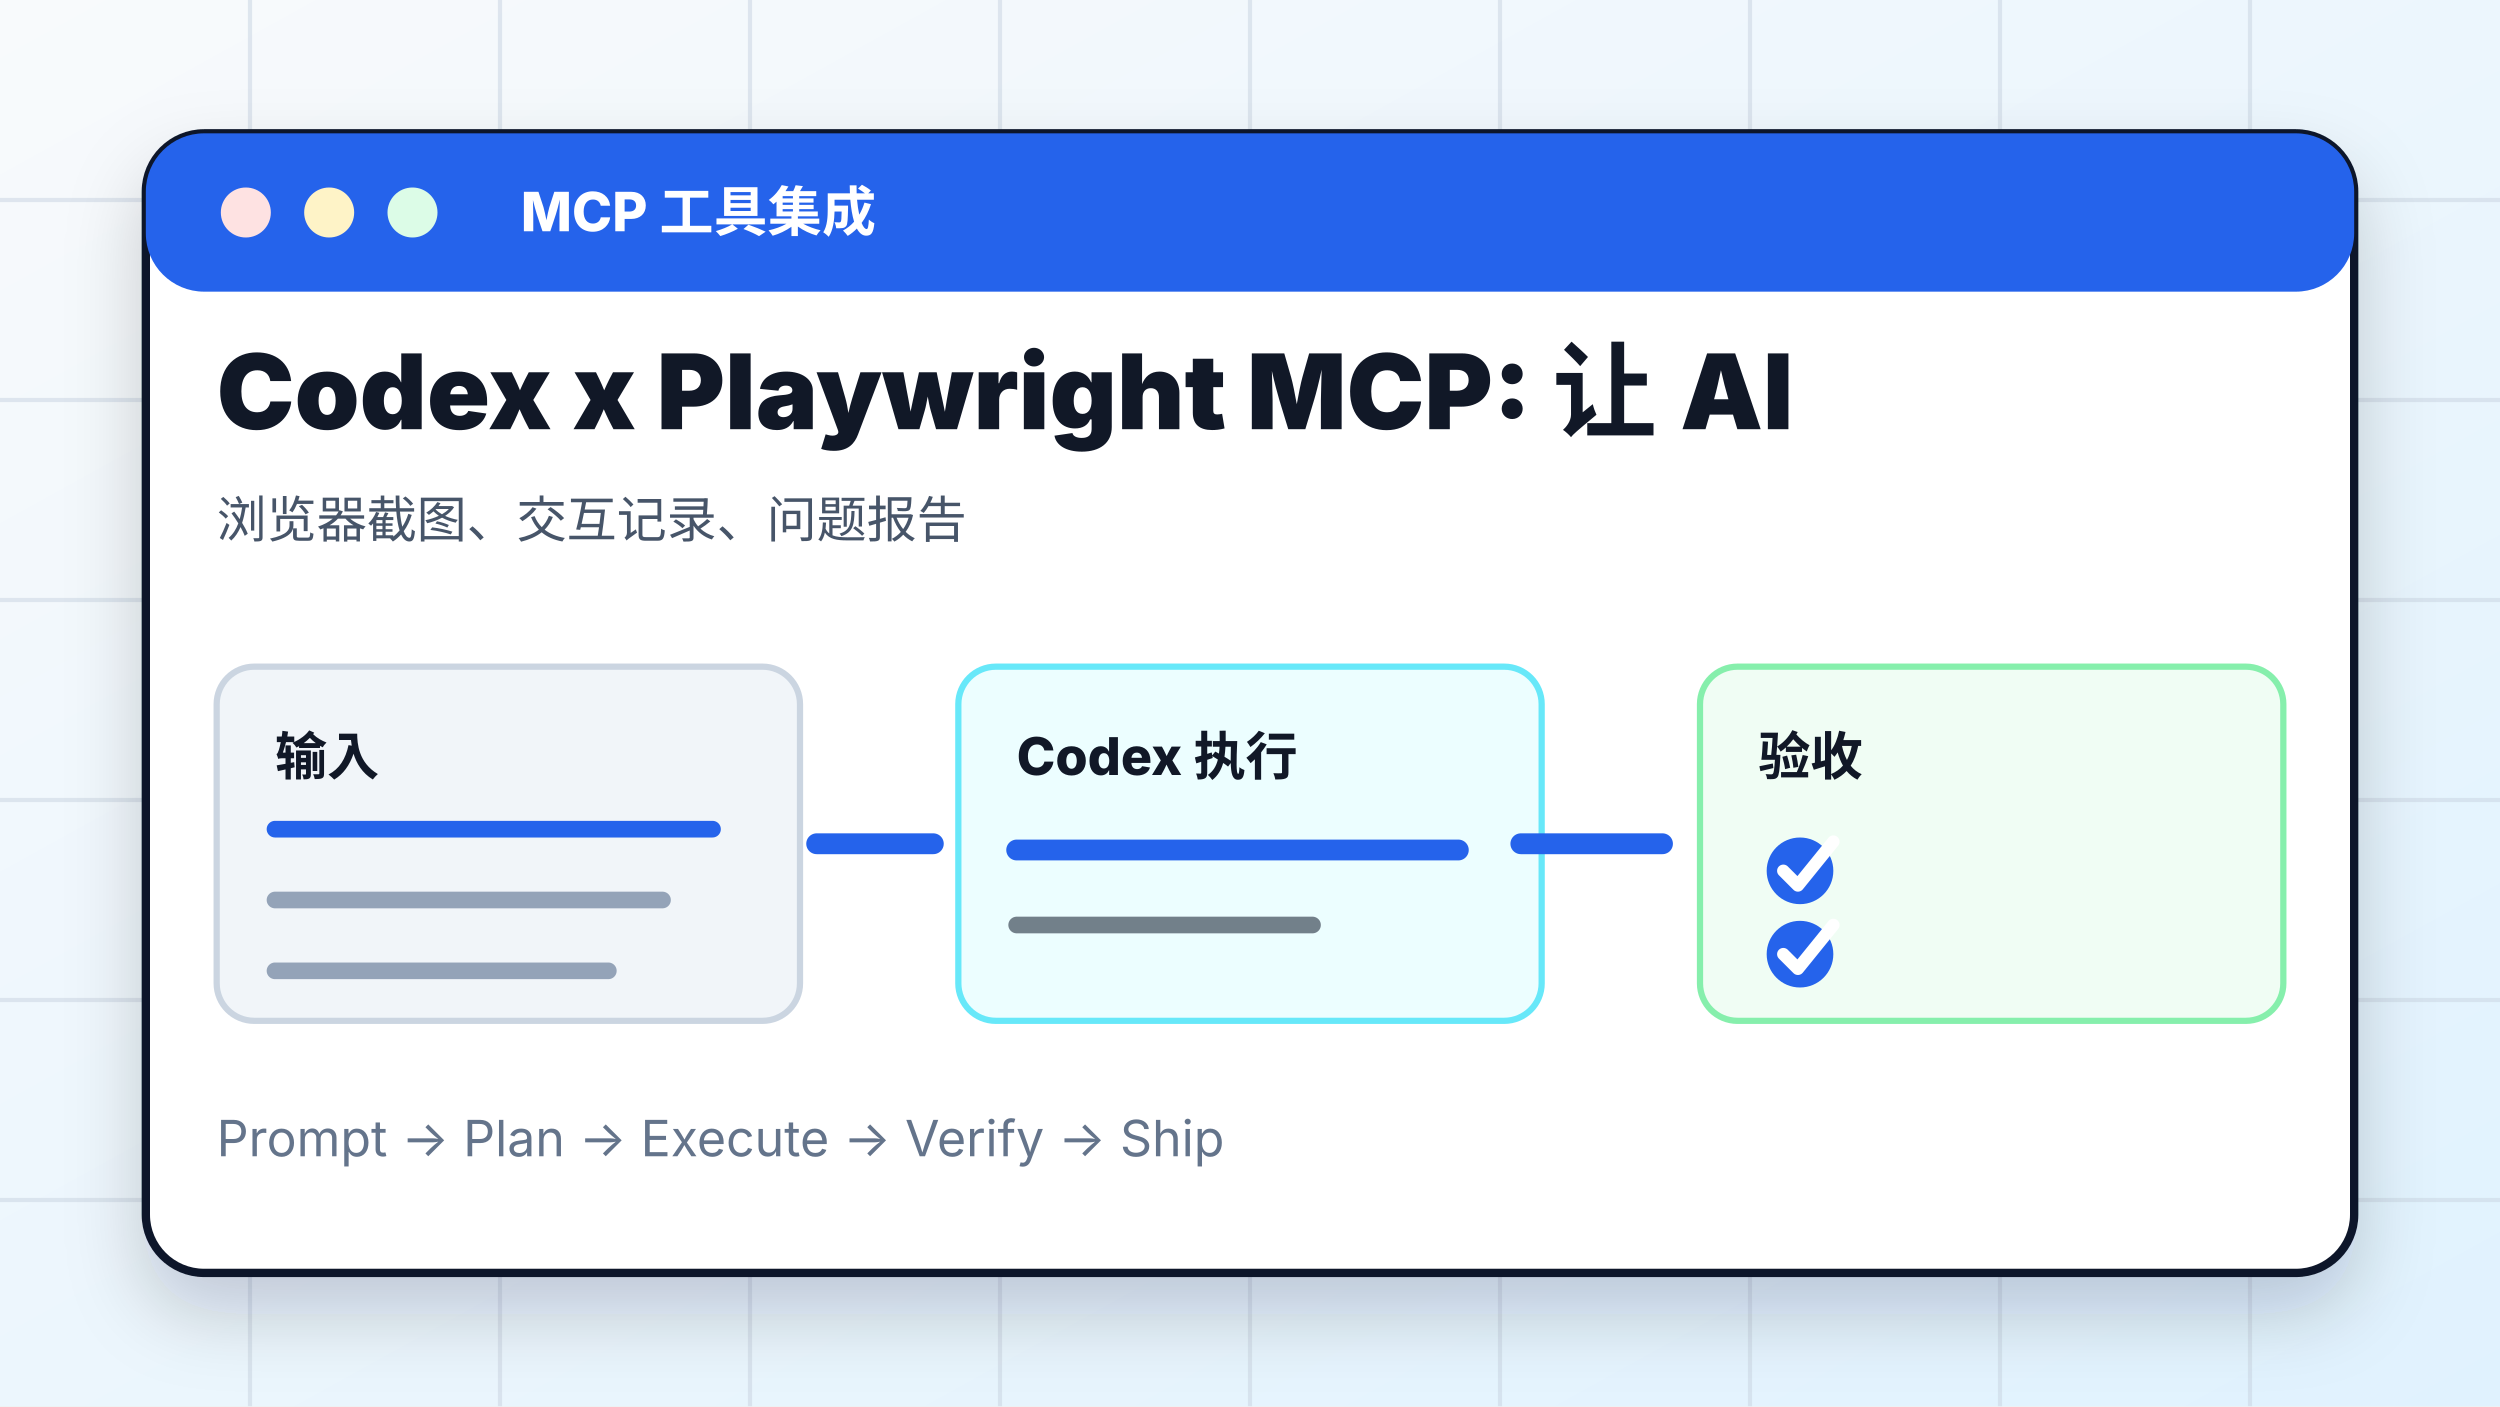
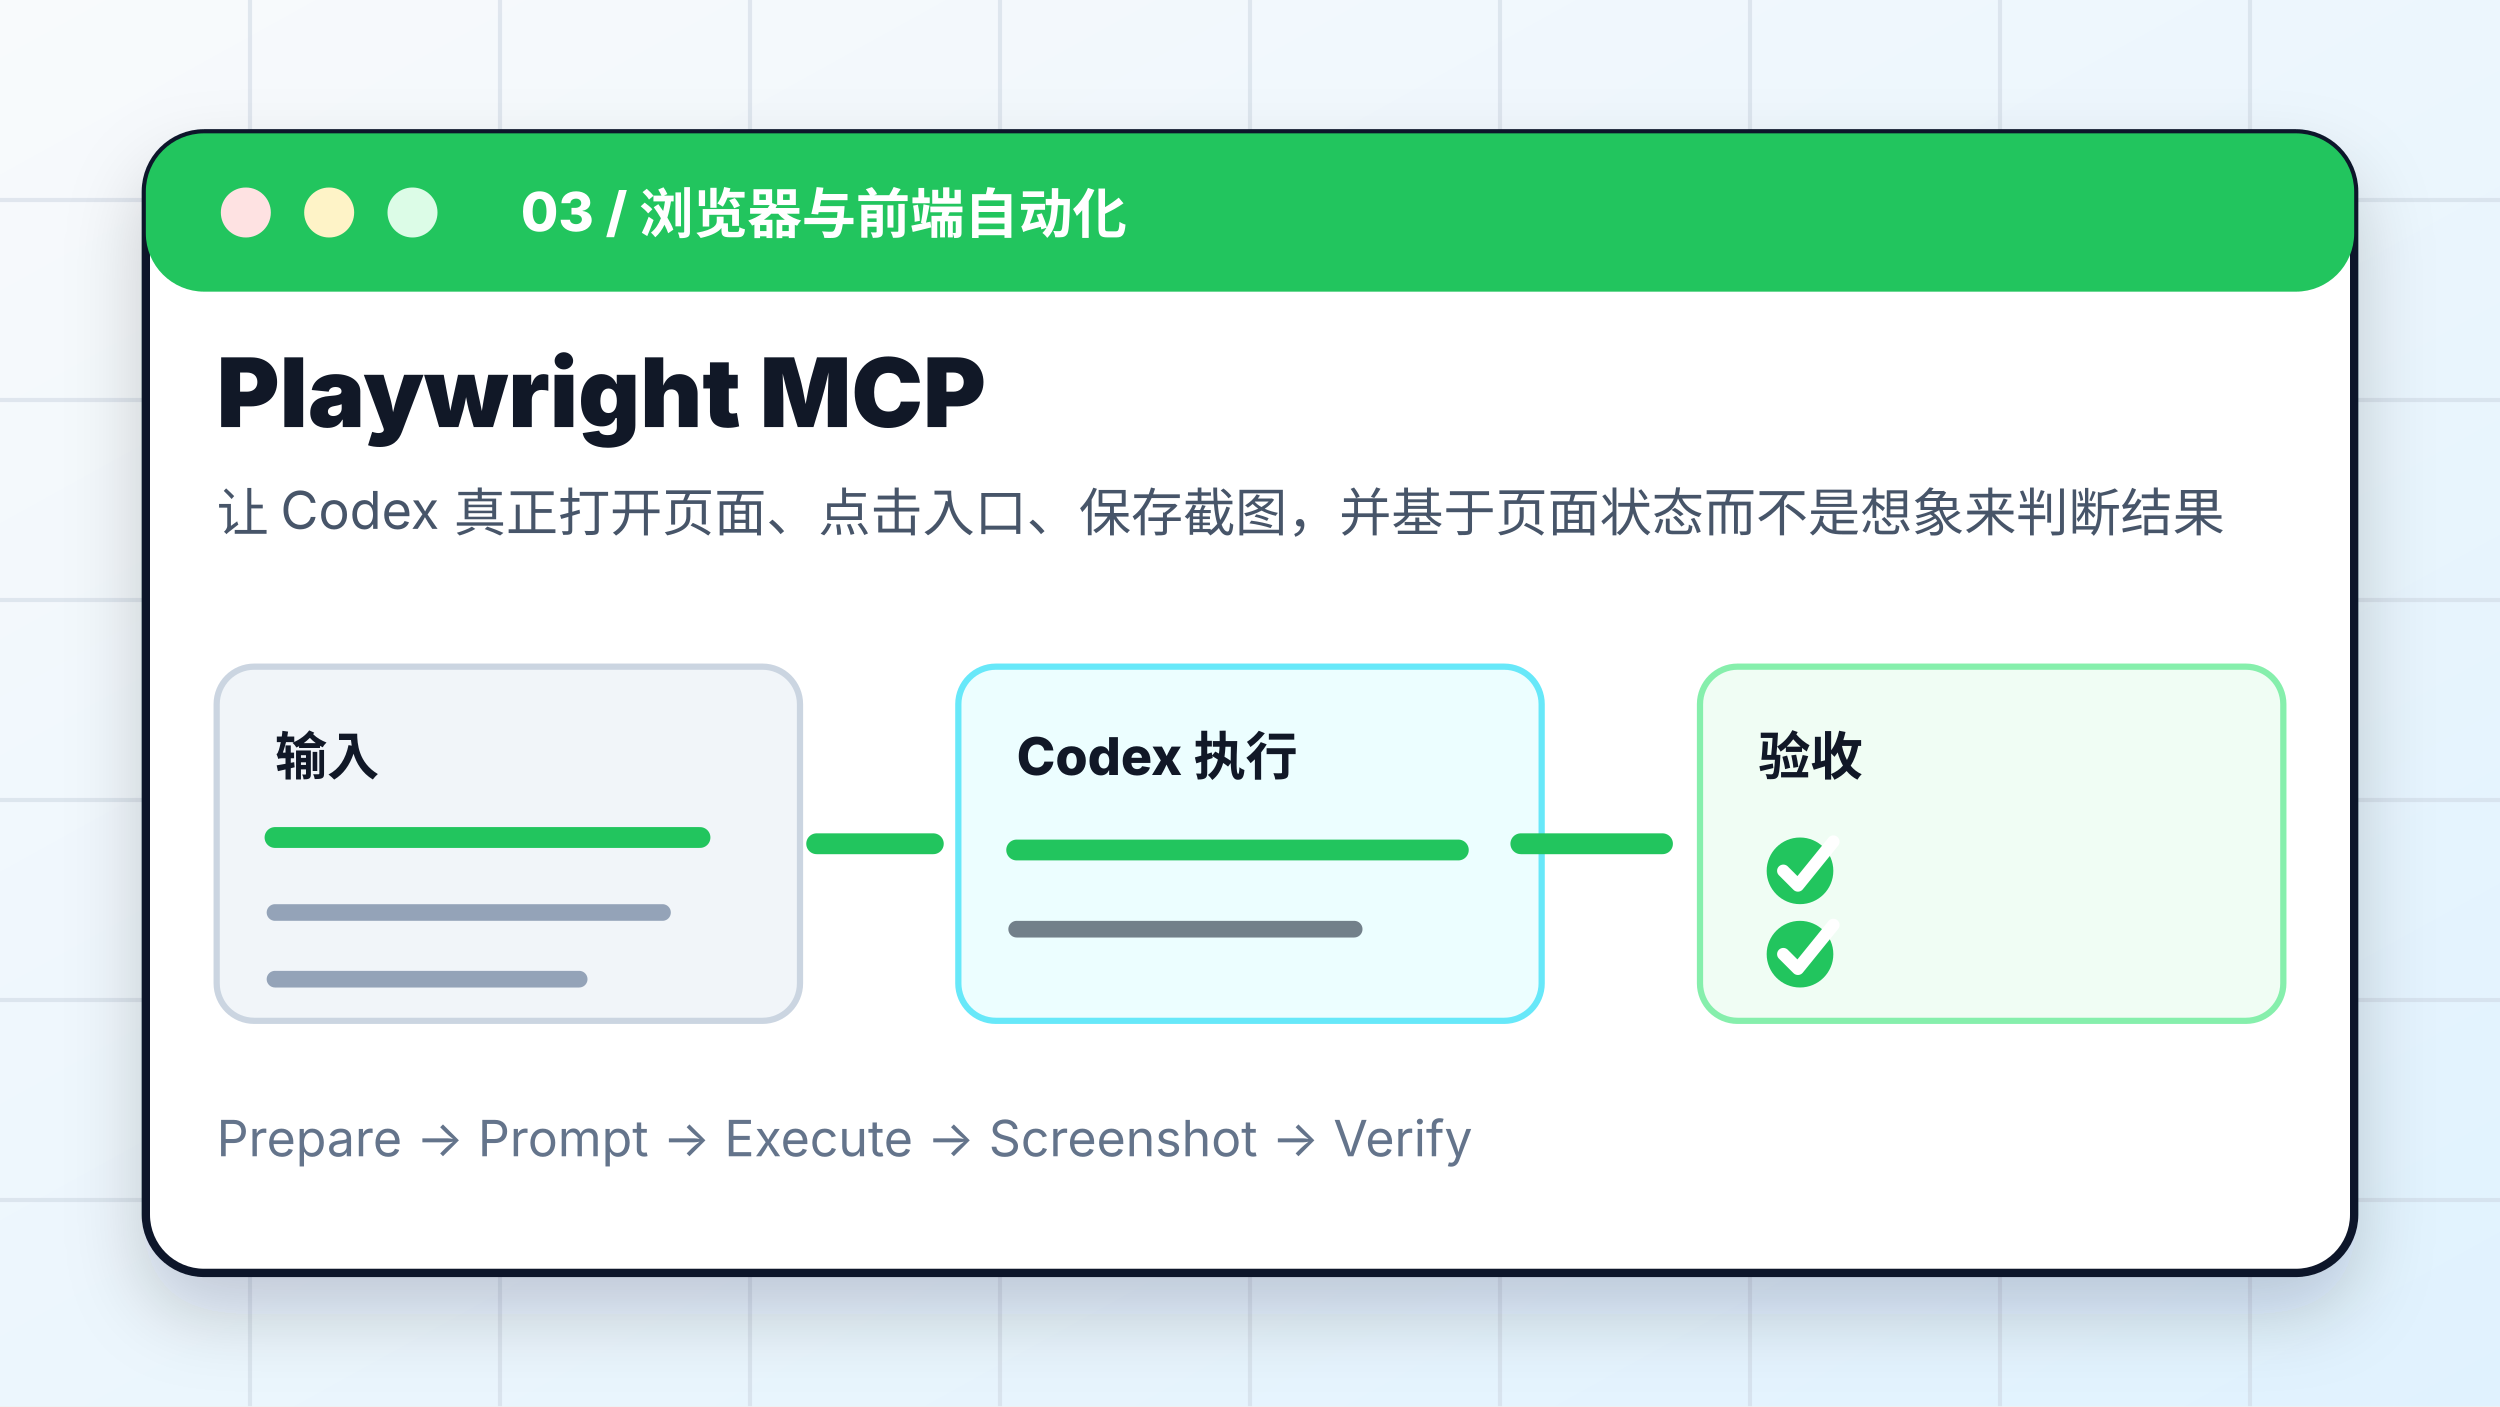
<svg xmlns="http://www.w3.org/2000/svg" width="1200" height="675" viewBox="0 0 1200 675" role="img" aria-labelledby="title desc">
  <defs>
    <linearGradient id="bg" x1="0" y1="0" x2="1" y2="1">
      <stop offset="0" stop-color="#f8fafc" />
      <stop offset="1" stop-color="#e0f2fe" />
    </linearGradient>
    <filter id="shadow" x="-20%" y="-20%" width="140%" height="140%">
      <feDropShadow dx="0" dy="18" stdDeviation="18" flood-color="#0f172a" flood-opacity="0.18" />
    </filter>
  </defs>
  <rect width="1200" height="675" fill="url(#bg)" />
-   <g opacity="0.55" stroke="#cbd5e1" stroke-width="2">
+   <g opacity="0.52" stroke="#cbd5e1" stroke-width="2">
    <path d="M0 96H1200M0 192H1200M0 288H1200M0 384H1200M0 480H1200M0 576H1200" />
    <path d="M120 0V675M240 0V675M360 0V675M480 0V675M600 0V675M720 0V675M840 0V675M960 0V675M1080 0V675" />
  </g>
  <rect x="70" y="64" width="1060" height="547" rx="28" fill="#ffffff" stroke="#0f172a" stroke-width="4" filter="url(#shadow)" />
-   <rect x="70" y="64" width="1060" height="76" rx="28" fill="#2563eb" />
+   <rect x="70" y="64" width="1060" height="76" rx="28" fill="#22c55e" />
  <circle cx="118" cy="102" r="12" fill="#fee2e2" />
  <circle cx="158" cy="102" r="12" fill="#fef3c7" />
  <circle cx="198" cy="102" r="12" fill="#dcfce7" />
-   <text x="250" y="111" font-family="Inter, Arial, sans-serif" font-size="26" font-weight="800" fill="#fff">MCP 工具集成</text>
-   <text x="104" y="206" font-family="Inter, Arial, sans-serif" font-size="50" font-weight="900" fill="#111827">Codex x Playwright MCP: 让 AI</text>
-   <text x="104" y="258" font-family="Inter, Arial, sans-serif" font-size="24" fill="#475569">浏览器截图、交互记录、问题报告</text>
+   <text x="250" y="111" font-family="Inter, Arial, sans-serif" font-size="26" font-weight="800" fill="#fff">03 / 浏览器与前端自动化</text>
+   <text x="104" y="205" font-family="Inter, Arial, sans-serif" font-size="46" font-weight="900" fill="#111827">Playwright MCP</text>
+   <text x="104" y="255" font-family="Inter, Arial, sans-serif" font-size="25" fill="#475569">让 Codex 真正打开页面、点击入口、保存截图，并基于页面状态而不是想象来判断结果</text>
  <g transform="translate(104 320)">
    <rect width="280" height="170" rx="18" fill="#f1f5f9" stroke="#cbd5e1" stroke-width="3" />
    <text x="28" y="52" font-family="Inter, Arial, sans-serif" font-size="25" font-weight="800" fill="#111827">输入</text>
-     <path d="M28 78H238" stroke="#2563eb" stroke-width="8" stroke-linecap="round" />
-     <path d="M28 112H214" stroke="#94a3b8" stroke-width="8" stroke-linecap="round" />
-     <path d="M28 146H188" stroke="#94a3b8" stroke-width="8" stroke-linecap="round" />
+     <path d="M28 82H232" stroke="#22c55e" stroke-width="10" stroke-linecap="round" />
+     <path d="M28 118H214" stroke="#94a3b8" stroke-width="8" stroke-linecap="round" />
+     <path d="M28 150H174" stroke="#94a3b8" stroke-width="8" stroke-linecap="round" />
  </g>
  <g transform="translate(460 320)">
    <rect width="280" height="170" rx="18" fill="#ecfeff" stroke="#67e8f9" stroke-width="3" />
    <text x="28" y="52" font-family="Inter, Arial, sans-serif" font-size="25" font-weight="800" fill="#111827">Codex 执行</text>
-     <path d="M28 88H240" stroke="#2563eb" stroke-width="10" stroke-linecap="round" />
-     <path d="M28 124H170" stroke="#0f172a" stroke-width="8" stroke-linecap="round" opacity="0.55" />
+     <path d="M28 88H240" stroke="#22c55e" stroke-width="10" stroke-linecap="round" />
+     <path d="M28 126H190" stroke="#0f172a" stroke-width="8" stroke-linecap="round" opacity="0.55" />
  </g>
  <g transform="translate(816 320)">
    <rect width="280" height="170" rx="18" fill="#f0fdf4" stroke="#86efac" stroke-width="3" />
    <text x="28" y="52" font-family="Inter, Arial, sans-serif" font-size="25" font-weight="800" fill="#111827">验收</text>
-     <circle cx="48" cy="98" r="16" fill="#2563eb" />
+     <circle cx="48" cy="98" r="16" fill="#22c55e" />
    <path d="M40 98l7 7 17-21" fill="none" stroke="#fff" stroke-width="6" stroke-linecap="round" stroke-linejoin="round" />
-     <circle cx="48" cy="138" r="16" fill="#2563eb" />
+     <circle cx="48" cy="138" r="16" fill="#22c55e" />
    <path d="M40 138l7 7 17-21" fill="none" stroke="#fff" stroke-width="6" stroke-linecap="round" stroke-linejoin="round" />
  </g>
-   <path d="M392 405H448" stroke="#2563eb" stroke-width="10" stroke-linecap="round" />
-   <path d="M730 405H798" stroke="#2563eb" stroke-width="10" stroke-linecap="round" />
-   <text x="104" y="555" font-family="Inter, Arial, sans-serif" font-size="24" fill="#64748b">Prompt -&gt; Plan -&gt; Execute -&gt; Verify -&gt; Ship</text>
+   <path d="M392 405H448" stroke="#22c55e" stroke-width="10" stroke-linecap="round" />
+   <path d="M730 405H798" stroke="#22c55e" stroke-width="10" stroke-linecap="round" />
+   <text x="104" y="555" font-family="Inter, Arial, sans-serif" font-size="24" fill="#64748b">Prepare -&gt; Prompt -&gt; Execute -&gt; Screenshot -&gt; Verify</text>
</svg>
